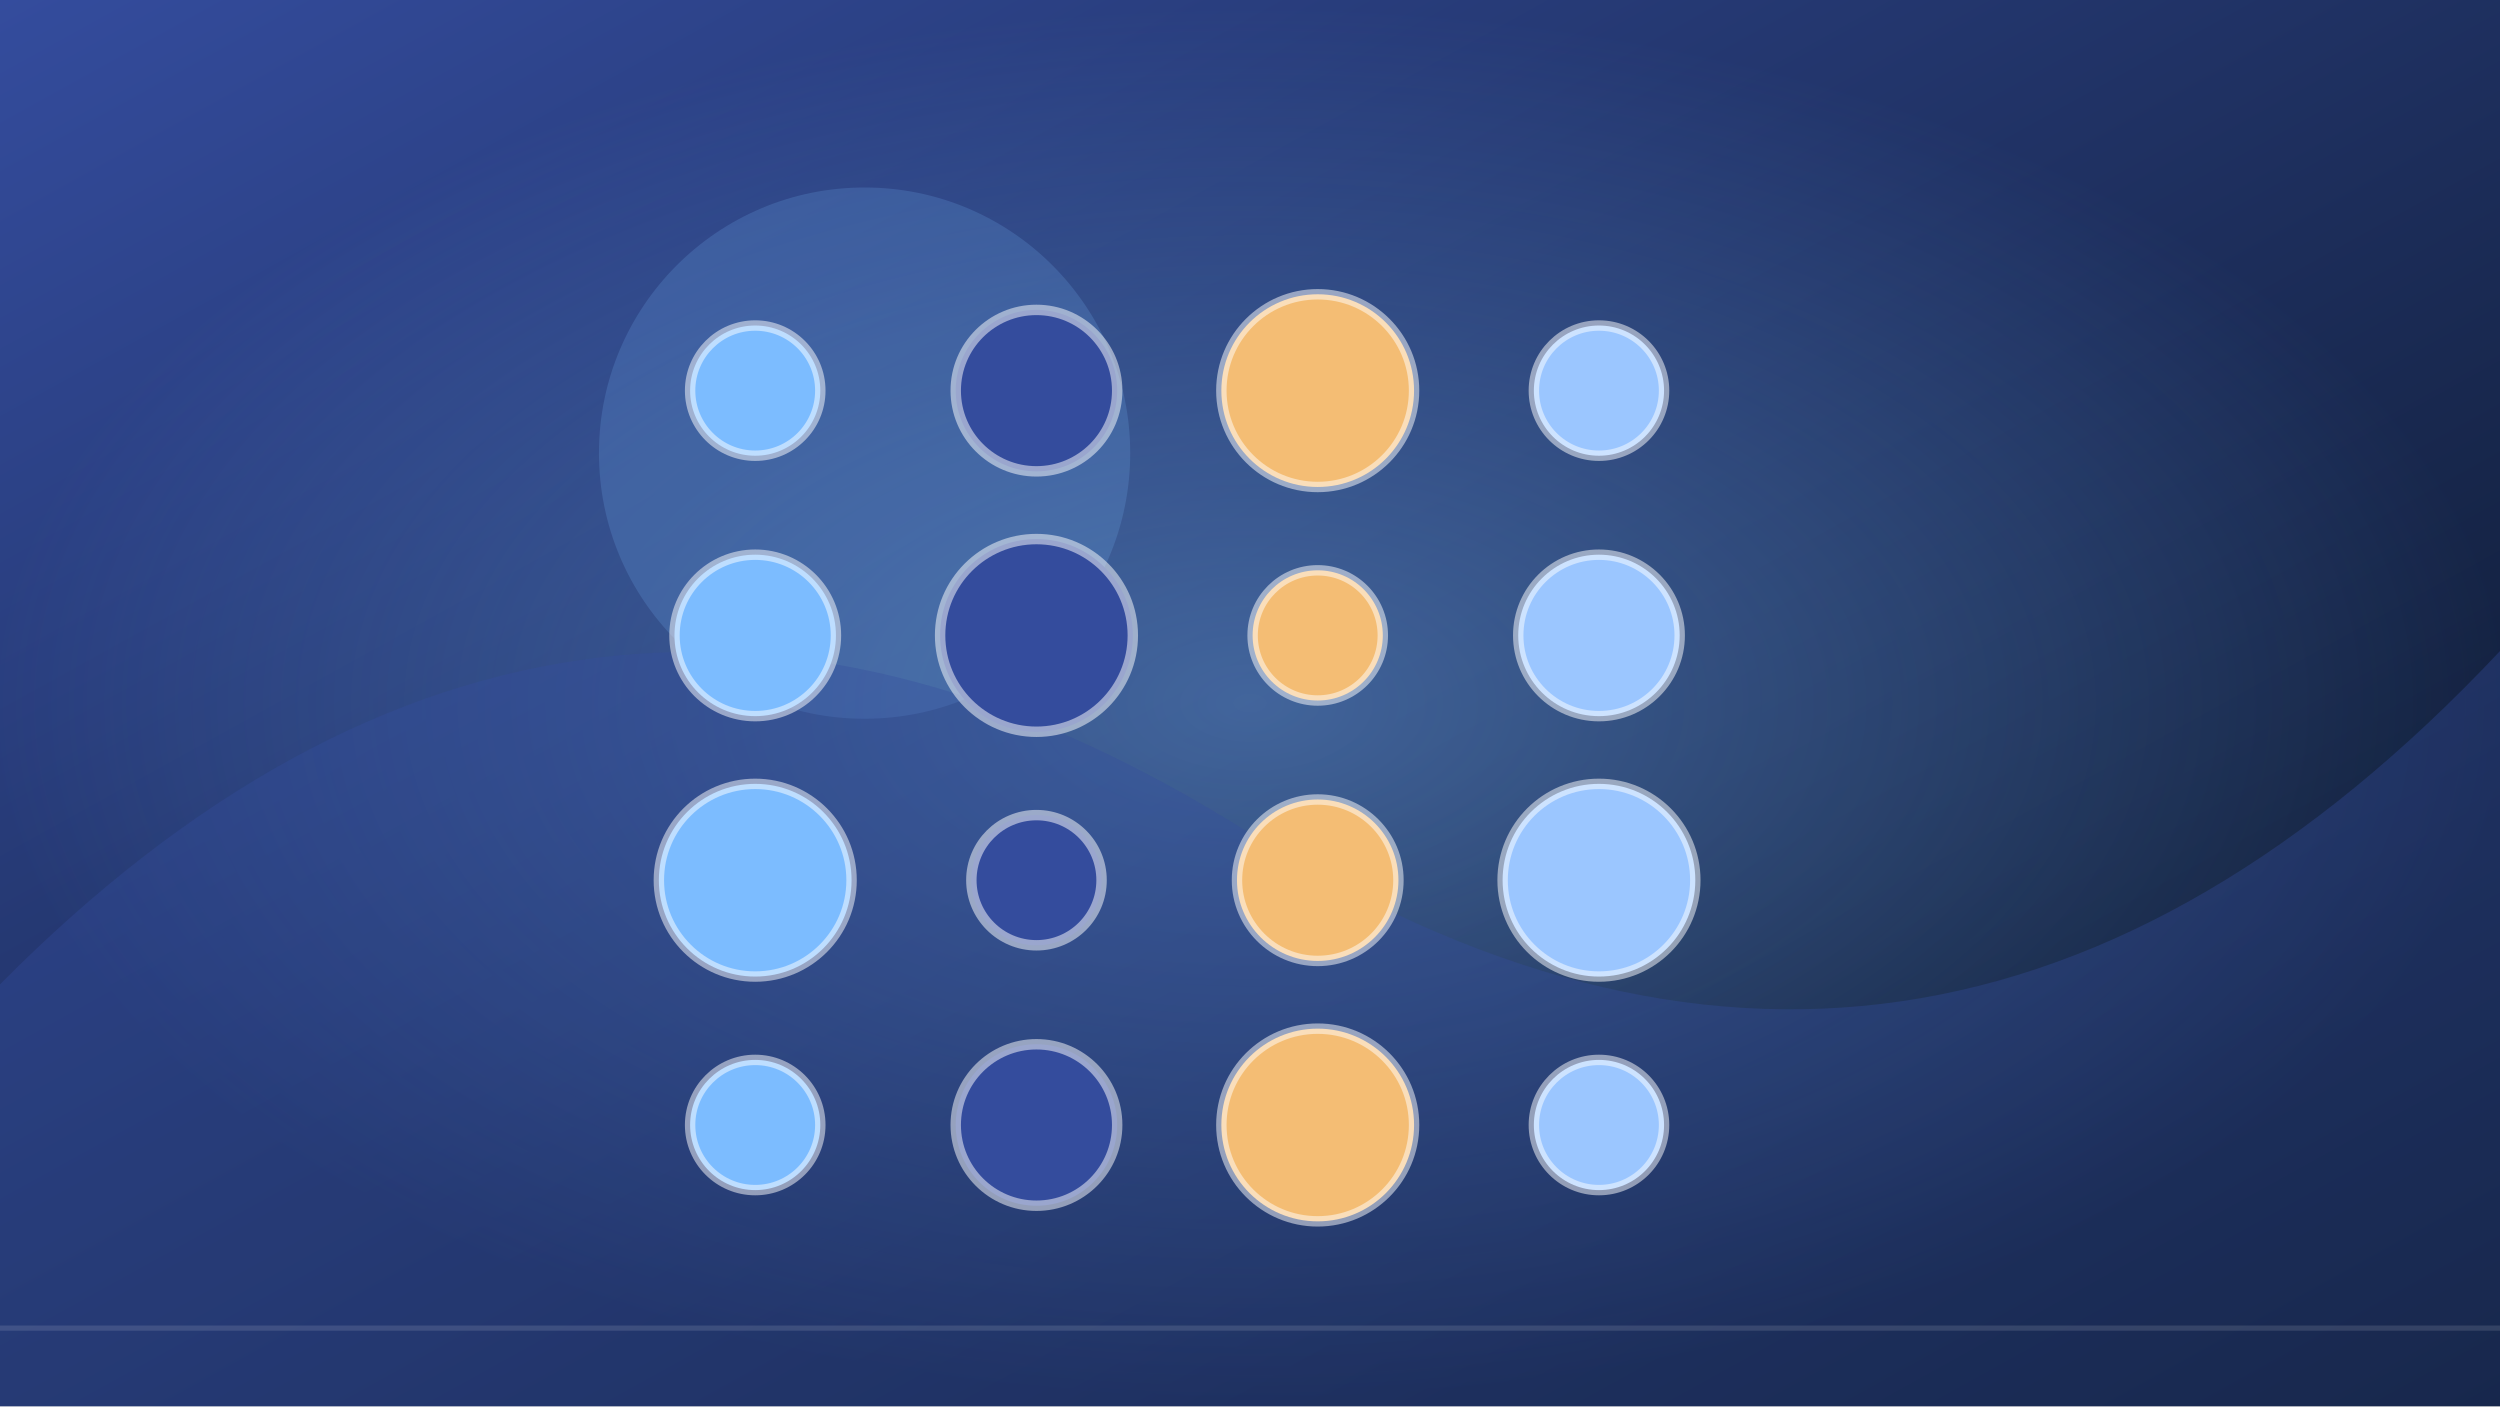
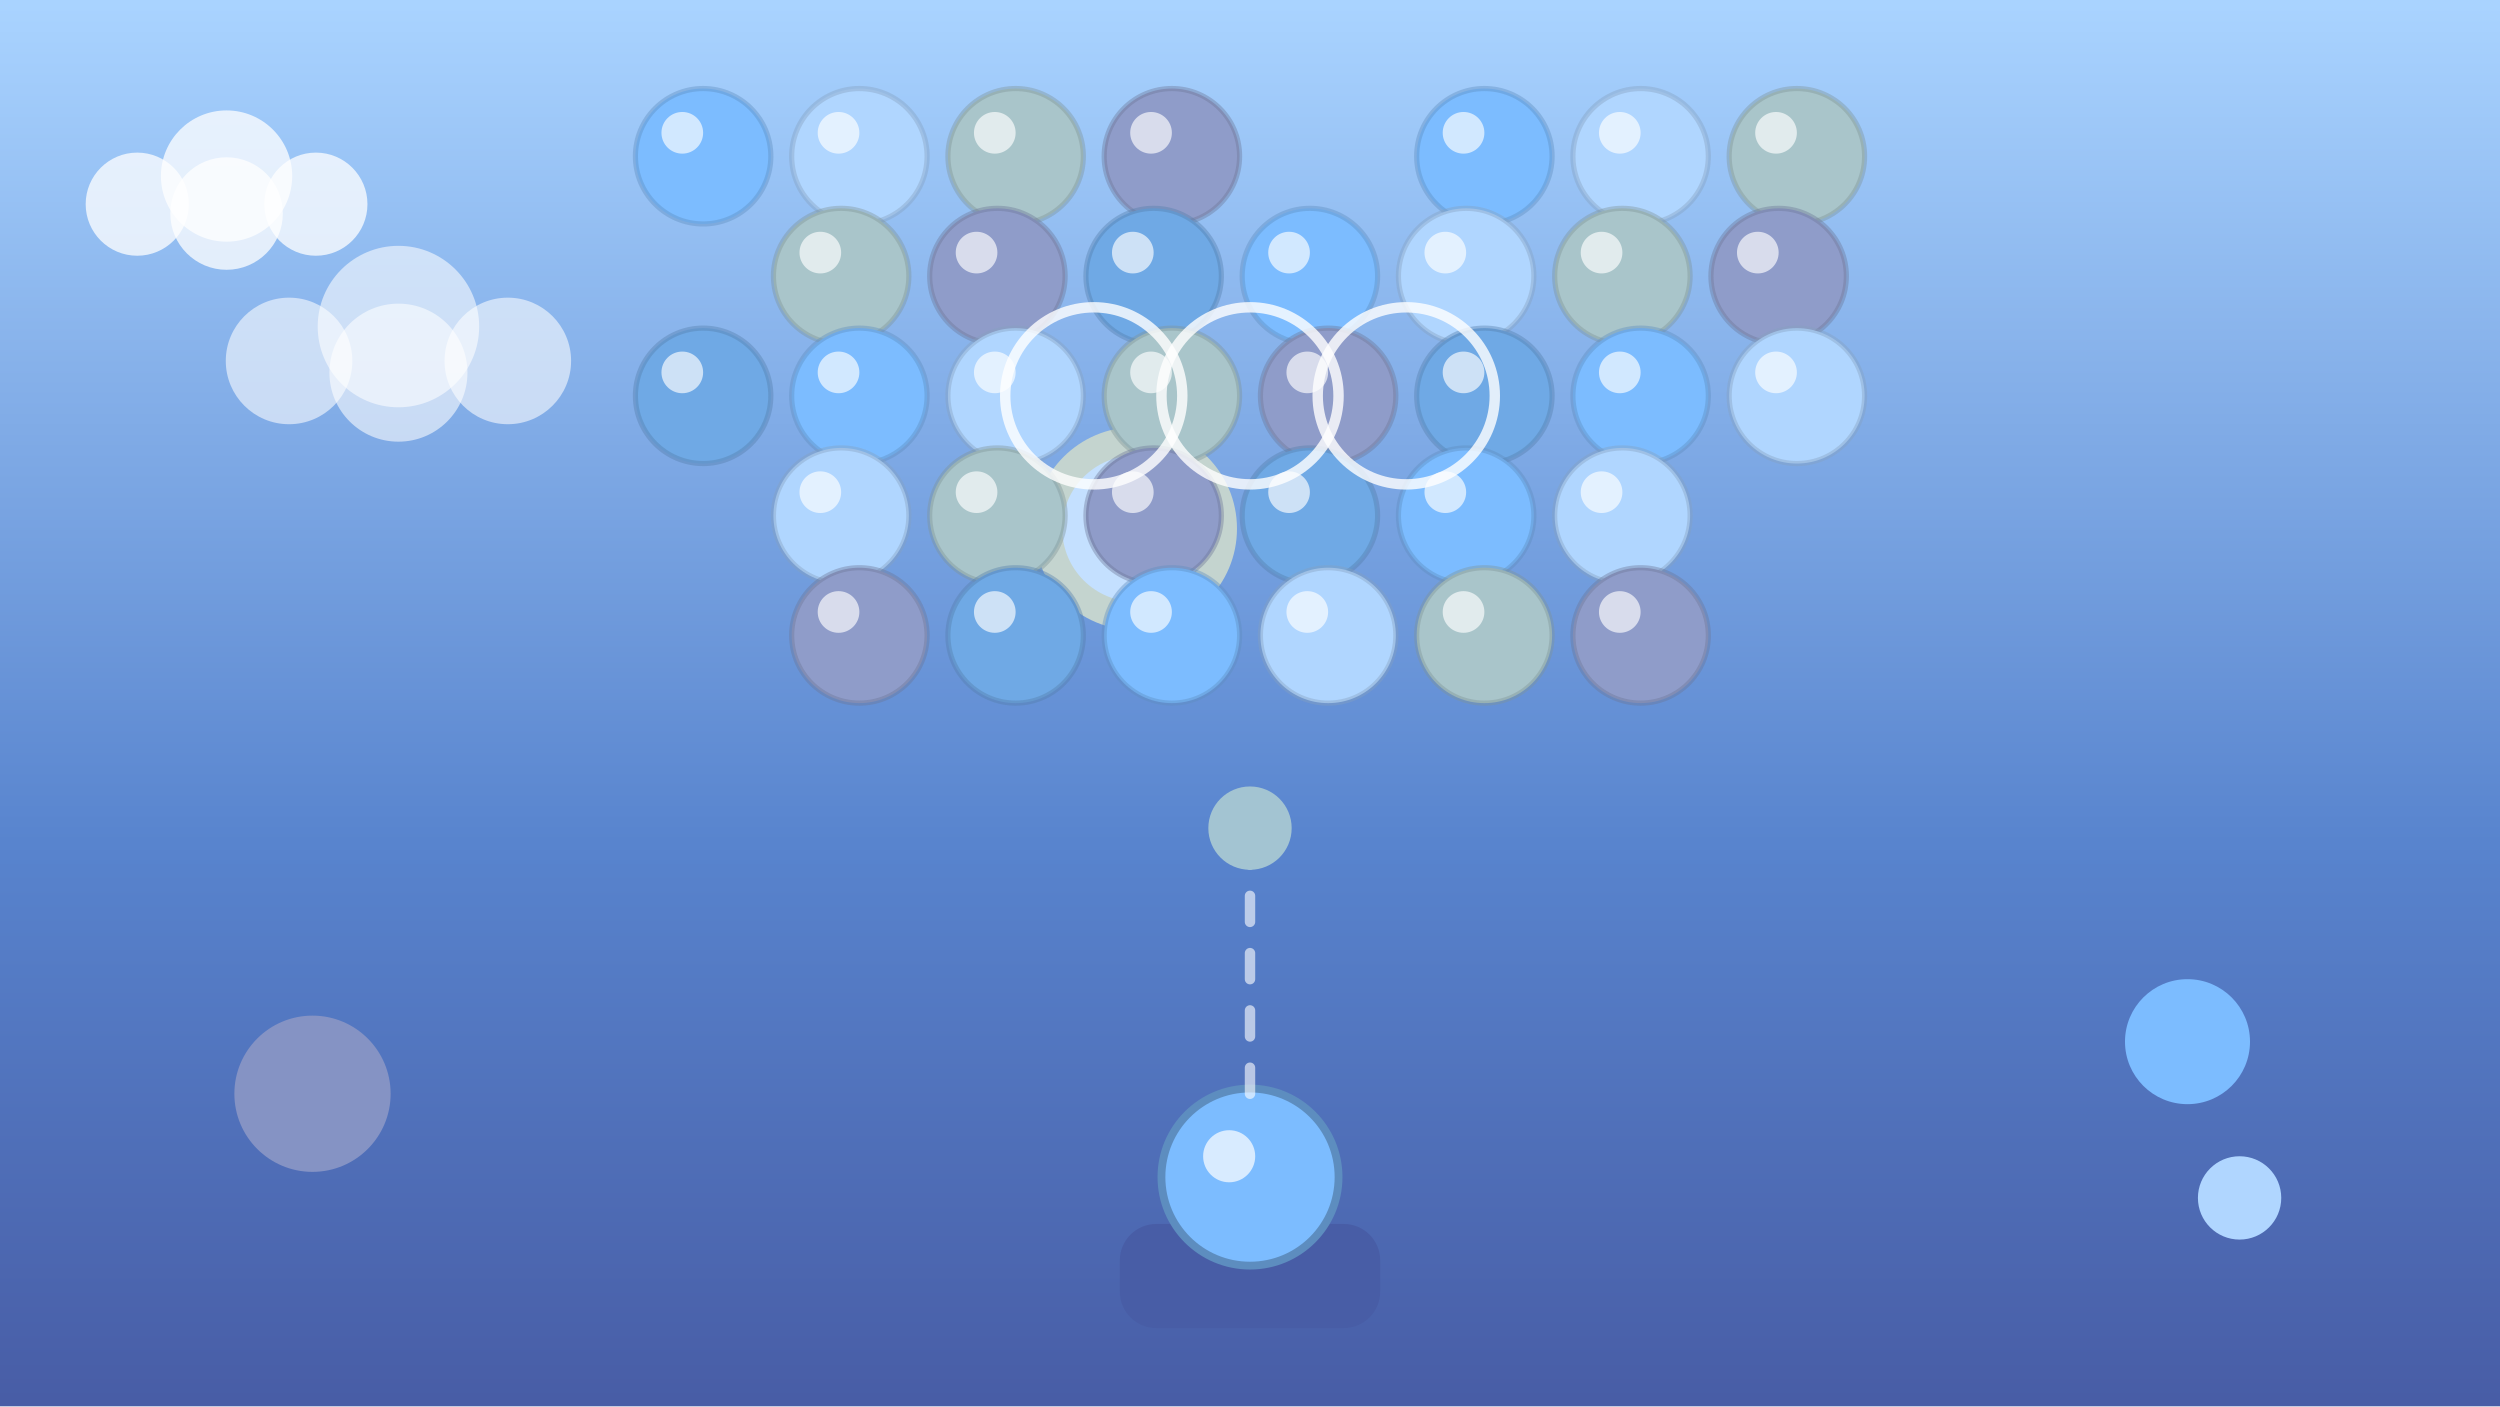
<svg xmlns="http://www.w3.org/2000/svg" width="960" height="540" viewBox="0 0 960 540">
  <defs>
-     <linearGradient id="bg" x1="0" y1="0" x2="1" y2="1">
-       <stop stop-color="#344c9d" />
-       <stop offset="1" stop-color="#081321" />
+     <linearGradient id="bg" x1="0" y1="0" x2="0" y2="1">
+       <stop offset="0" stop-color="#a9d3ff" />
+       <stop offset="0.6" stop-color="#5884ce" />
+       <stop offset="1" stop-color="#485da6" />
    </linearGradient>
-     <radialGradient id="glow">
-       <stop stop-color="#7cbcff" stop-opacity=".38" />
-       <stop offset="1" stop-color="#7cbcff" stop-opacity="0" />
-     </radialGradient>
  </defs>
-   <rect width="960" height="540" fill="url(#bg)" />
-   <rect width="960" height="540" fill="url(#glow)" />
-   <circle cx="332" cy="174" r="102" fill="#7cbcff" opacity=".18" />
-   <path d="M0 378 Q220 156 480 320 T960 250 V540 H0Z" fill="#344c9d" opacity=".35" />
-   <circle cx="290" cy="150" r="25" fill="#7cbcff" stroke="#ffffff" stroke-opacity=".5" stroke-width="4" />
-   <circle cx="398" cy="150" r="31" fill="#344c9d" stroke="#ffffff" stroke-opacity=".5" stroke-width="4" />
-   <circle cx="506" cy="150" r="37" fill="#f4bd74" stroke="#ffffff" stroke-opacity=".5" stroke-width="4" />
-   <circle cx="614" cy="150" r="25" fill="#9bc6ff" stroke="#ffffff" stroke-opacity=".5" stroke-width="4" />
-   <circle cx="290" cy="244" r="31" fill="#7cbcff" stroke="#ffffff" stroke-opacity=".5" stroke-width="4" />
-   <circle cx="398" cy="244" r="37" fill="#344c9d" stroke="#ffffff" stroke-opacity=".5" stroke-width="4" />
-   <circle cx="506" cy="244" r="25" fill="#f4bd74" stroke="#ffffff" stroke-opacity=".5" stroke-width="4" />
-   <circle cx="614" cy="244" r="31" fill="#9bc6ff" stroke="#ffffff" stroke-opacity=".5" stroke-width="4" />
-   <circle cx="290" cy="338" r="37" fill="#7cbcff" stroke="#ffffff" stroke-opacity=".5" stroke-width="4" />
-   <circle cx="398" cy="338" r="25" fill="#344c9d" stroke="#ffffff" stroke-opacity=".5" stroke-width="4" />
-   <circle cx="506" cy="338" r="31" fill="#f4bd74" stroke="#ffffff" stroke-opacity=".5" stroke-width="4" />
-   <circle cx="614" cy="338" r="37" fill="#9bc6ff" stroke="#ffffff" stroke-opacity=".5" stroke-width="4" />
-   <circle cx="290" cy="432" r="25" fill="#7cbcff" stroke="#ffffff" stroke-opacity=".5" stroke-width="4" />
-   <circle cx="398" cy="432" r="31" fill="#344c9d" stroke="#ffffff" stroke-opacity=".5" stroke-width="4" />
-   <circle cx="506" cy="432" r="37" fill="#f4bd74" stroke="#ffffff" stroke-opacity=".5" stroke-width="4" />
-   <circle cx="614" cy="432" r="25" fill="#9bc6ff" stroke="#ffffff" stroke-opacity=".5" stroke-width="4" />
-   <path d="M0 510 H960" stroke="#fff" stroke-opacity=".12" stroke-width="2" />
+   <rect x="0" y="0" width="960" height="540" fill="url(#bg)" />
+   <circle cx="436" cy="203" r="39" fill="#c4d4cf" />
+   <circle cx="436" cy="203" r="28.1" fill="#c4e0ff" />
+   <circle cx="111.0" cy="138.6" r="24.3" fill="#ffffff" opacity="0.57" />
+   <circle cx="153.0" cy="125.4" r="31.0" fill="#ffffff" opacity="0.57" />
+   <circle cx="195.0" cy="138.6" r="24.3" fill="#ffffff" opacity="0.57" />
+   <circle cx="153.0" cy="143.1" r="26.5" fill="#ffffff" opacity="0.57" />
+   <circle cx="52.7" cy="78.4" r="19.8" fill="#ffffff" opacity="0.75" />
+   <circle cx="87.0" cy="67.6" r="25.2" fill="#ffffff" opacity="0.75" />
+   <circle cx="121.3" cy="78.4" r="19.8" fill="#ffffff" opacity="0.75" />
+   <circle cx="87.0" cy="82.0" r="21.6" fill="#ffffff" opacity="0.75" />
+   <circle cx="270" cy="60" r="26" fill="#7cbcff" />
+   <circle cx="262" cy="51" r="8" fill="#ffffff" opacity=".65" />
+   <circle cx="270" cy="60" r="26" fill="none" stroke="#5d8dbf" stroke-width="2" opacity=".4" />
+   <circle cx="330" cy="60" r="26" fill="#b0d6ff" />
+   <circle cx="322" cy="51" r="8" fill="#ffffff" opacity=".65" />
+   <circle cx="330" cy="60" r="26" fill="none" stroke="#84a0bf" stroke-width="2" opacity=".4" />
+   <circle cx="390" cy="60" r="26" fill="#a9c5ca" />
+   <circle cx="382" cy="51" r="8" fill="#ffffff" opacity=".65" />
+   <circle cx="390" cy="60" r="26" fill="none" stroke="#7e9397" stroke-width="2" opacity=".4" />
+   <circle cx="450" cy="60" r="26" fill="#8f9cc9" />
+   <circle cx="442" cy="51" r="8" fill="#ffffff" opacity=".65" />
+   <circle cx="450" cy="60" r="26" fill="none" stroke="#6b7596" stroke-width="2" opacity=".4" />
+   <circle cx="570" cy="60" r="26" fill="#7cbcff" />
+   <circle cx="562" cy="51" r="8" fill="#ffffff" opacity=".65" />
+   <circle cx="570" cy="60" r="26" fill="none" stroke="#5d8dbf" stroke-width="2" opacity=".4" />
+   <circle cx="630" cy="60" r="26" fill="#b0d6ff" />
+   <circle cx="622" cy="51" r="8" fill="#ffffff" opacity=".65" />
+   <circle cx="630" cy="60" r="26" fill="none" stroke="#84a0bf" stroke-width="2" opacity=".4" />
+   <circle cx="690" cy="60" r="26" fill="#a9c5ca" />
+   <circle cx="682" cy="51" r="8" fill="#ffffff" opacity=".65" />
+   <circle cx="690" cy="60" r="26" fill="none" stroke="#7e9397" stroke-width="2" opacity=".4" />
+   <circle cx="323" cy="106" r="26" fill="#a9c5ca" />
+   <circle cx="315" cy="97" r="8" fill="#ffffff" opacity=".65" />
+   <circle cx="323" cy="106" r="26" fill="none" stroke="#7e9397" stroke-width="2" opacity=".4" />
+   <circle cx="383" cy="106" r="26" fill="#8f9cc9" />
+   <circle cx="375" cy="97" r="8" fill="#ffffff" opacity=".65" />
+   <circle cx="383" cy="106" r="26" fill="none" stroke="#6b7596" stroke-width="2" opacity=".4" />
+   <circle cx="443" cy="106" r="26" fill="#6fa9e5" />
+   <circle cx="435" cy="97" r="8" fill="#ffffff" opacity=".65" />
+   <circle cx="443" cy="106" r="26" fill="none" stroke="#537eab" stroke-width="2" opacity=".4" />
+   <circle cx="503" cy="106" r="26" fill="#7cbcff" />
+   <circle cx="495" cy="97" r="8" fill="#ffffff" opacity=".65" />
+   <circle cx="503" cy="106" r="26" fill="none" stroke="#5d8dbf" stroke-width="2" opacity=".4" />
+   <circle cx="563" cy="106" r="26" fill="#b0d6ff" />
+   <circle cx="555" cy="97" r="8" fill="#ffffff" opacity=".65" />
+   <circle cx="563" cy="106" r="26" fill="none" stroke="#84a0bf" stroke-width="2" opacity=".4" />
+   <circle cx="623" cy="106" r="26" fill="#a9c5ca" />
+   <circle cx="615" cy="97" r="8" fill="#ffffff" opacity=".65" />
+   <circle cx="623" cy="106" r="26" fill="none" stroke="#7e9397" stroke-width="2" opacity=".4" />
+   <circle cx="683" cy="106" r="26" fill="#8f9cc9" />
+   <circle cx="675" cy="97" r="8" fill="#ffffff" opacity=".65" />
+   <circle cx="683" cy="106" r="26" fill="none" stroke="#6b7596" stroke-width="2" opacity=".4" />
+   <circle cx="270" cy="152" r="26" fill="#6fa9e5" />
+   <circle cx="262" cy="143" r="8" fill="#ffffff" opacity=".65" />
+   <circle cx="270" cy="152" r="26" fill="none" stroke="#537eab" stroke-width="2" opacity=".4" />
+   <circle cx="330" cy="152" r="26" fill="#7cbcff" />
+   <circle cx="322" cy="143" r="8" fill="#ffffff" opacity=".65" />
+   <circle cx="330" cy="152" r="26" fill="none" stroke="#5d8dbf" stroke-width="2" opacity=".4" />
+   <circle cx="390" cy="152" r="26" fill="#b0d6ff" />
+   <circle cx="382" cy="143" r="8" fill="#ffffff" opacity=".65" />
+   <circle cx="390" cy="152" r="26" fill="none" stroke="#84a0bf" stroke-width="2" opacity=".4" />
+   <circle cx="450" cy="152" r="26" fill="#a9c5ca" />
+   <circle cx="442" cy="143" r="8" fill="#ffffff" opacity=".65" />
+   <circle cx="450" cy="152" r="26" fill="none" stroke="#7e9397" stroke-width="2" opacity=".4" />
+   <circle cx="510" cy="152" r="26" fill="#8f9cc9" />
+   <circle cx="502" cy="143" r="8" fill="#ffffff" opacity=".65" />
+   <circle cx="510" cy="152" r="26" fill="none" stroke="#6b7596" stroke-width="2" opacity=".4" />
+   <circle cx="570" cy="152" r="26" fill="#6fa9e5" />
+   <circle cx="562" cy="143" r="8" fill="#ffffff" opacity=".65" />
+   <circle cx="570" cy="152" r="26" fill="none" stroke="#537eab" stroke-width="2" opacity=".4" />
+   <circle cx="630" cy="152" r="26" fill="#7cbcff" />
+   <circle cx="622" cy="143" r="8" fill="#ffffff" opacity=".65" />
+   <circle cx="630" cy="152" r="26" fill="none" stroke="#5d8dbf" stroke-width="2" opacity=".4" />
+   <circle cx="690" cy="152" r="26" fill="#b0d6ff" />
+   <circle cx="682" cy="143" r="8" fill="#ffffff" opacity=".65" />
+   <circle cx="690" cy="152" r="26" fill="none" stroke="#84a0bf" stroke-width="2" opacity=".4" />
+   <circle cx="323" cy="198" r="26" fill="#b0d6ff" />
+   <circle cx="315" cy="189" r="8" fill="#ffffff" opacity=".65" />
+   <circle cx="323" cy="198" r="26" fill="none" stroke="#84a0bf" stroke-width="2" opacity=".4" />
+   <circle cx="383" cy="198" r="26" fill="#a9c5ca" />
+   <circle cx="375" cy="189" r="8" fill="#ffffff" opacity=".65" />
+   <circle cx="383" cy="198" r="26" fill="none" stroke="#7e9397" stroke-width="2" opacity=".4" />
+   <circle cx="443" cy="198" r="26" fill="#8f9cc9" />
+   <circle cx="435" cy="189" r="8" fill="#ffffff" opacity=".65" />
+   <circle cx="443" cy="198" r="26" fill="none" stroke="#6b7596" stroke-width="2" opacity=".4" />
+   <circle cx="503" cy="198" r="26" fill="#6fa9e5" />
+   <circle cx="495" cy="189" r="8" fill="#ffffff" opacity=".65" />
+   <circle cx="503" cy="198" r="26" fill="none" stroke="#537eab" stroke-width="2" opacity=".4" />
+   <circle cx="563" cy="198" r="26" fill="#7cbcff" />
+   <circle cx="555" cy="189" r="8" fill="#ffffff" opacity=".65" />
+   <circle cx="563" cy="198" r="26" fill="none" stroke="#5d8dbf" stroke-width="2" opacity=".4" />
+   <circle cx="623" cy="198" r="26" fill="#b0d6ff" />
+   <circle cx="615" cy="189" r="8" fill="#ffffff" opacity=".65" />
+   <circle cx="623" cy="198" r="26" fill="none" stroke="#84a0bf" stroke-width="2" opacity=".4" />
+   <circle cx="330" cy="244" r="26" fill="#8f9cc9" />
+   <circle cx="322" cy="235" r="8" fill="#ffffff" opacity=".65" />
+   <circle cx="330" cy="244" r="26" fill="none" stroke="#6b7596" stroke-width="2" opacity=".4" />
+   <circle cx="390" cy="244" r="26" fill="#6fa9e5" />
+   <circle cx="382" cy="235" r="8" fill="#ffffff" opacity=".65" />
+   <circle cx="390" cy="244" r="26" fill="none" stroke="#537eab" stroke-width="2" opacity=".4" />
+   <circle cx="450" cy="244" r="26" fill="#7cbcff" />
+   <circle cx="442" cy="235" r="8" fill="#ffffff" opacity=".65" />
+   <circle cx="450" cy="244" r="26" fill="none" stroke="#5d8dbf" stroke-width="2" opacity=".4" />
+   <circle cx="510" cy="244" r="26" fill="#b0d6ff" />
+   <circle cx="502" cy="235" r="8" fill="#ffffff" opacity=".65" />
+   <circle cx="510" cy="244" r="26" fill="none" stroke="#84a0bf" stroke-width="2" opacity=".4" />
+   <circle cx="570" cy="244" r="26" fill="#a9c5ca" />
+   <circle cx="562" cy="235" r="8" fill="#ffffff" opacity=".65" />
+   <circle cx="570" cy="244" r="26" fill="none" stroke="#7e9397" stroke-width="2" opacity=".4" />
+   <circle cx="630" cy="244" r="26" fill="#8f9cc9" />
+   <circle cx="622" cy="235" r="8" fill="#ffffff" opacity=".65" />
+   <circle cx="630" cy="244" r="26" fill="none" stroke="#6b7596" stroke-width="2" opacity=".4" />
+   <circle cx="480" cy="152" r="34" fill="none" stroke="#ffffff" stroke-width="4" opacity=".8" />
+   <circle cx="420" cy="152" r="34" fill="none" stroke="#ffffff" stroke-width="4" opacity=".8" />
+   <circle cx="540" cy="152" r="34" fill="none" stroke="#ffffff" stroke-width="4" opacity=".8" />
+   <rect x="430" y="470" width="100" height="40" fill="#485da6" rx="14" />
+   <circle cx="480" cy="452" r="34" fill="#7cbcff" />
+   <circle cx="472" cy="444" r="10" fill="#ffffff" opacity=".7" />
+   <circle cx="480" cy="452" r="34" fill="none" stroke="#5d8dbf" stroke-width="3" />
+   <line x1="480" y1="420" x2="480" y2="330" stroke="#ffffff" stroke-width="4" opacity=".6" stroke-dasharray="10 12" stroke-linecap="round" />
+   <circle cx="480" cy="318" r="16" fill="#a3c4d2" />
+   <circle cx="120" cy="420" r="30" fill="#8593c4" />
+   <circle cx="840" cy="400" r="24" fill="#7cbcff" />
+   <circle cx="860" cy="460" r="16" fill="#b0d6ff" />
</svg>
